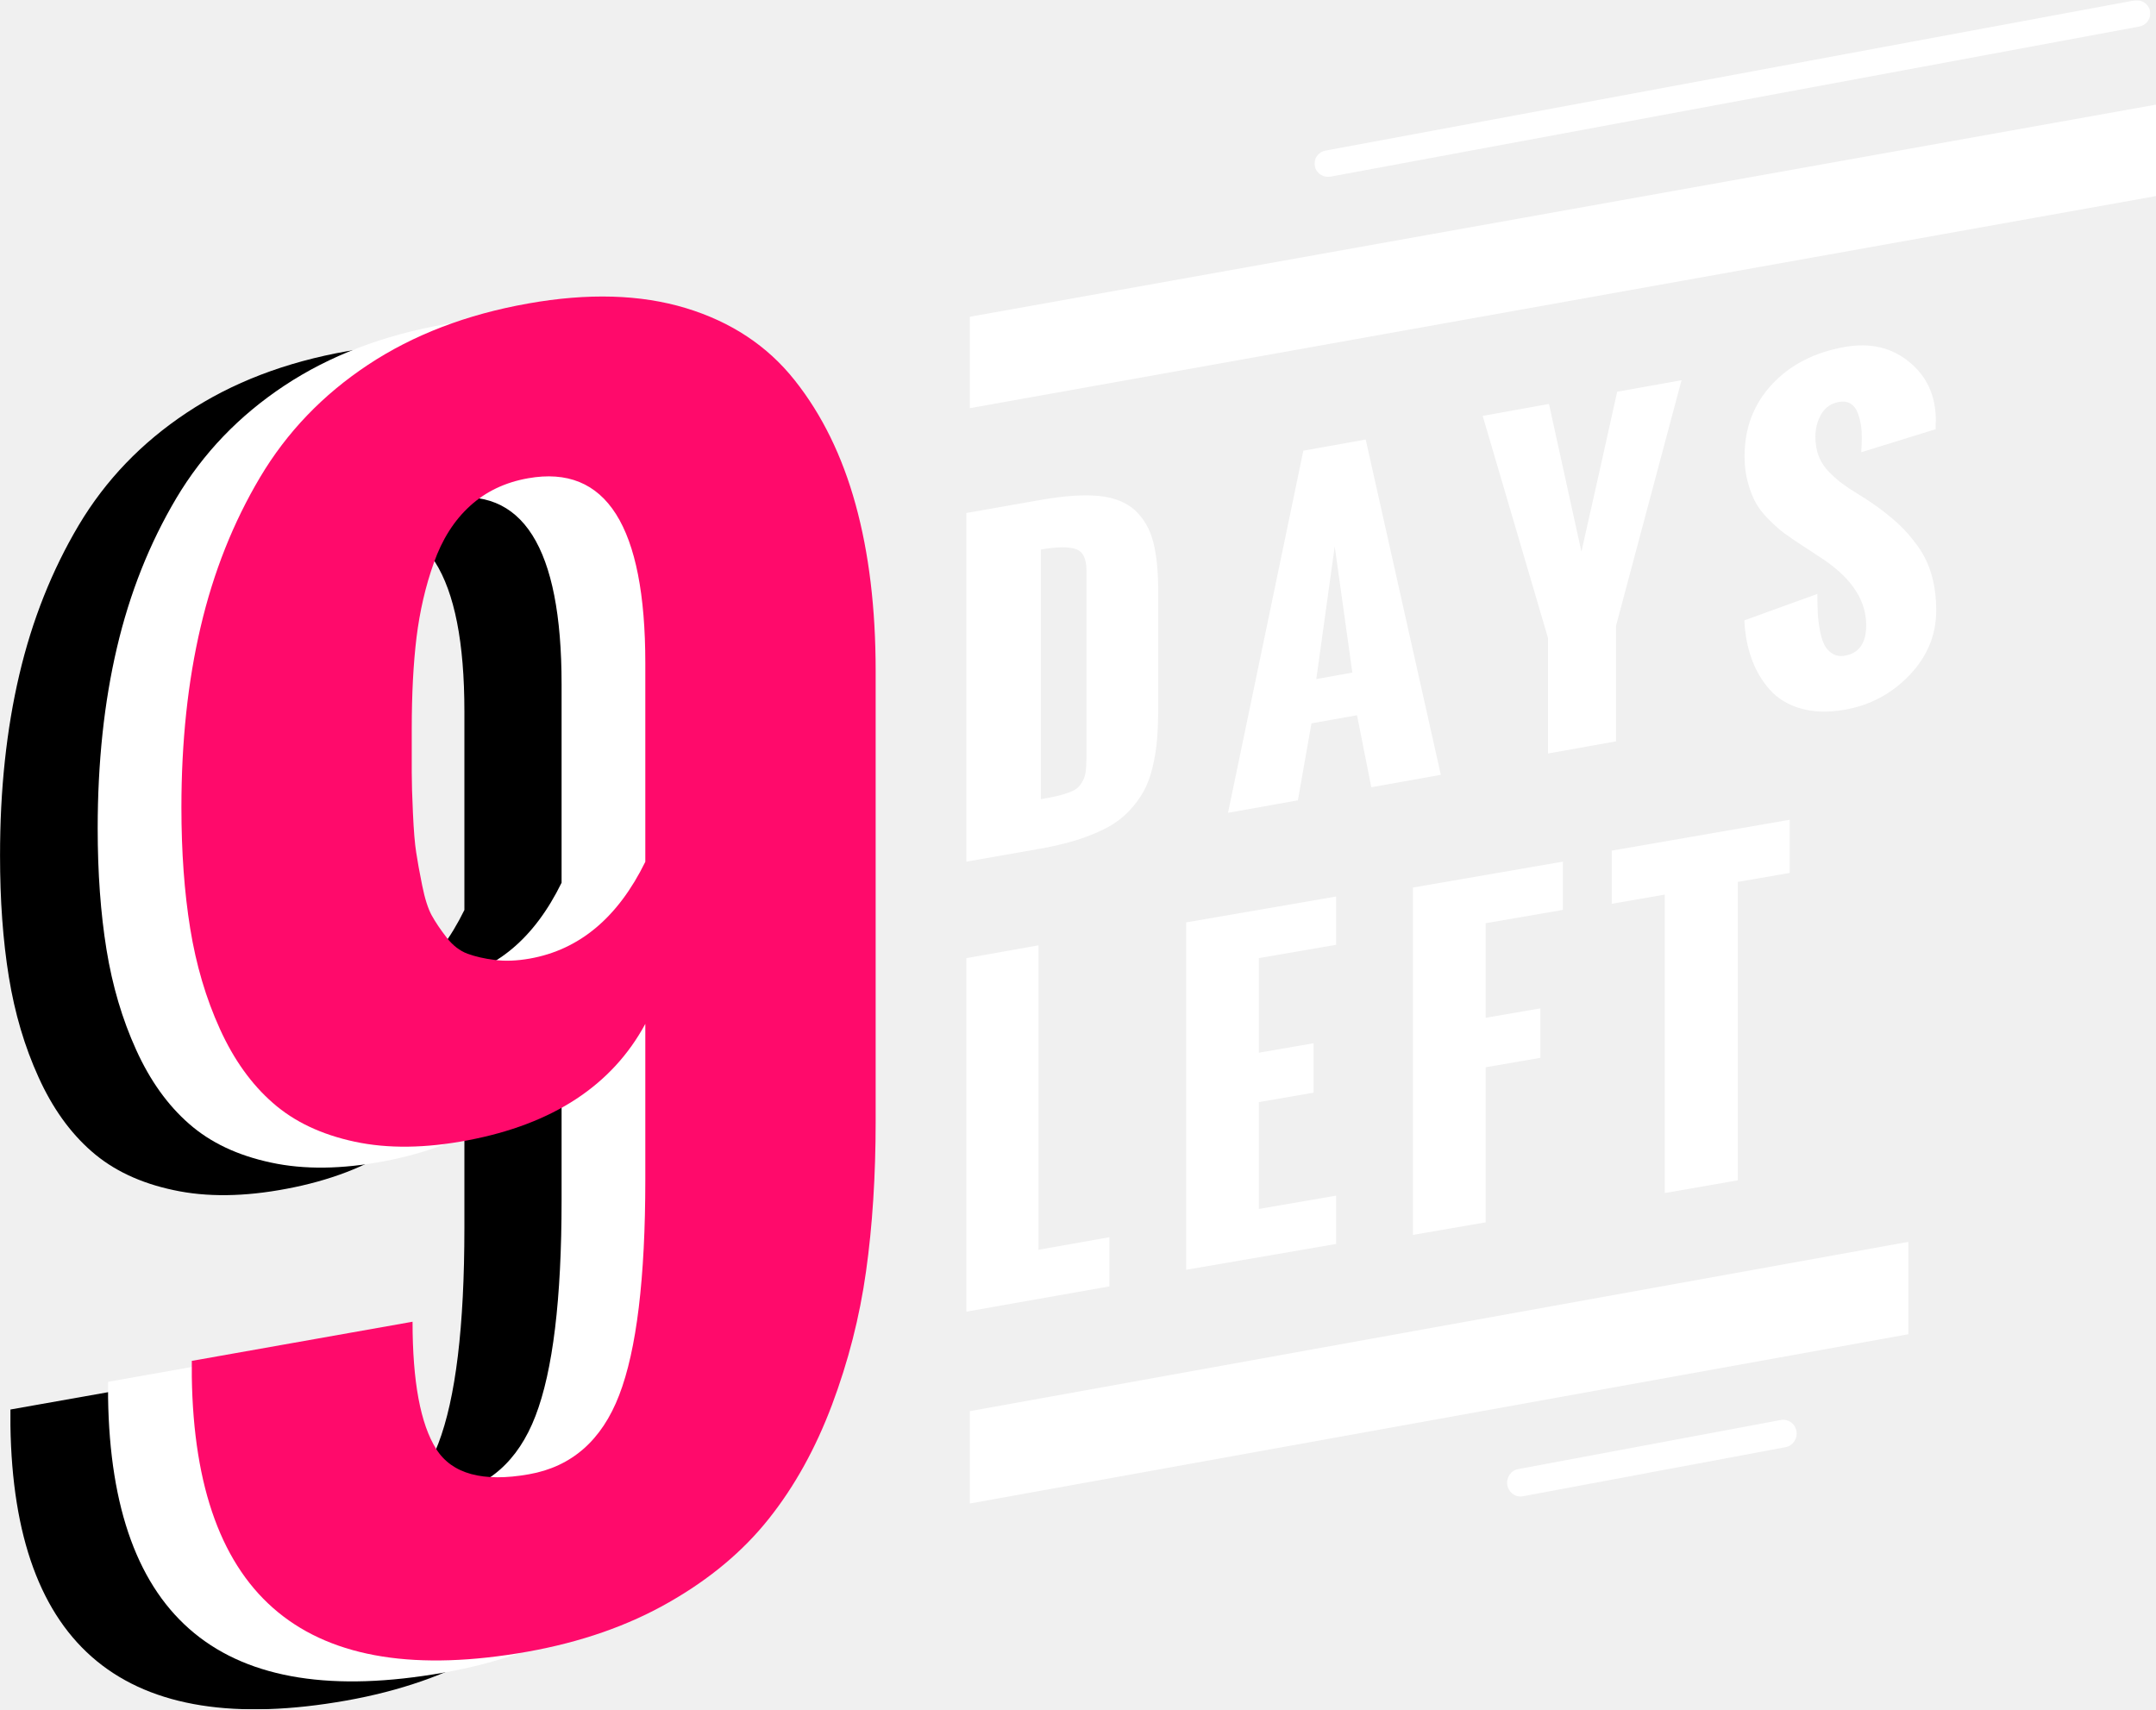
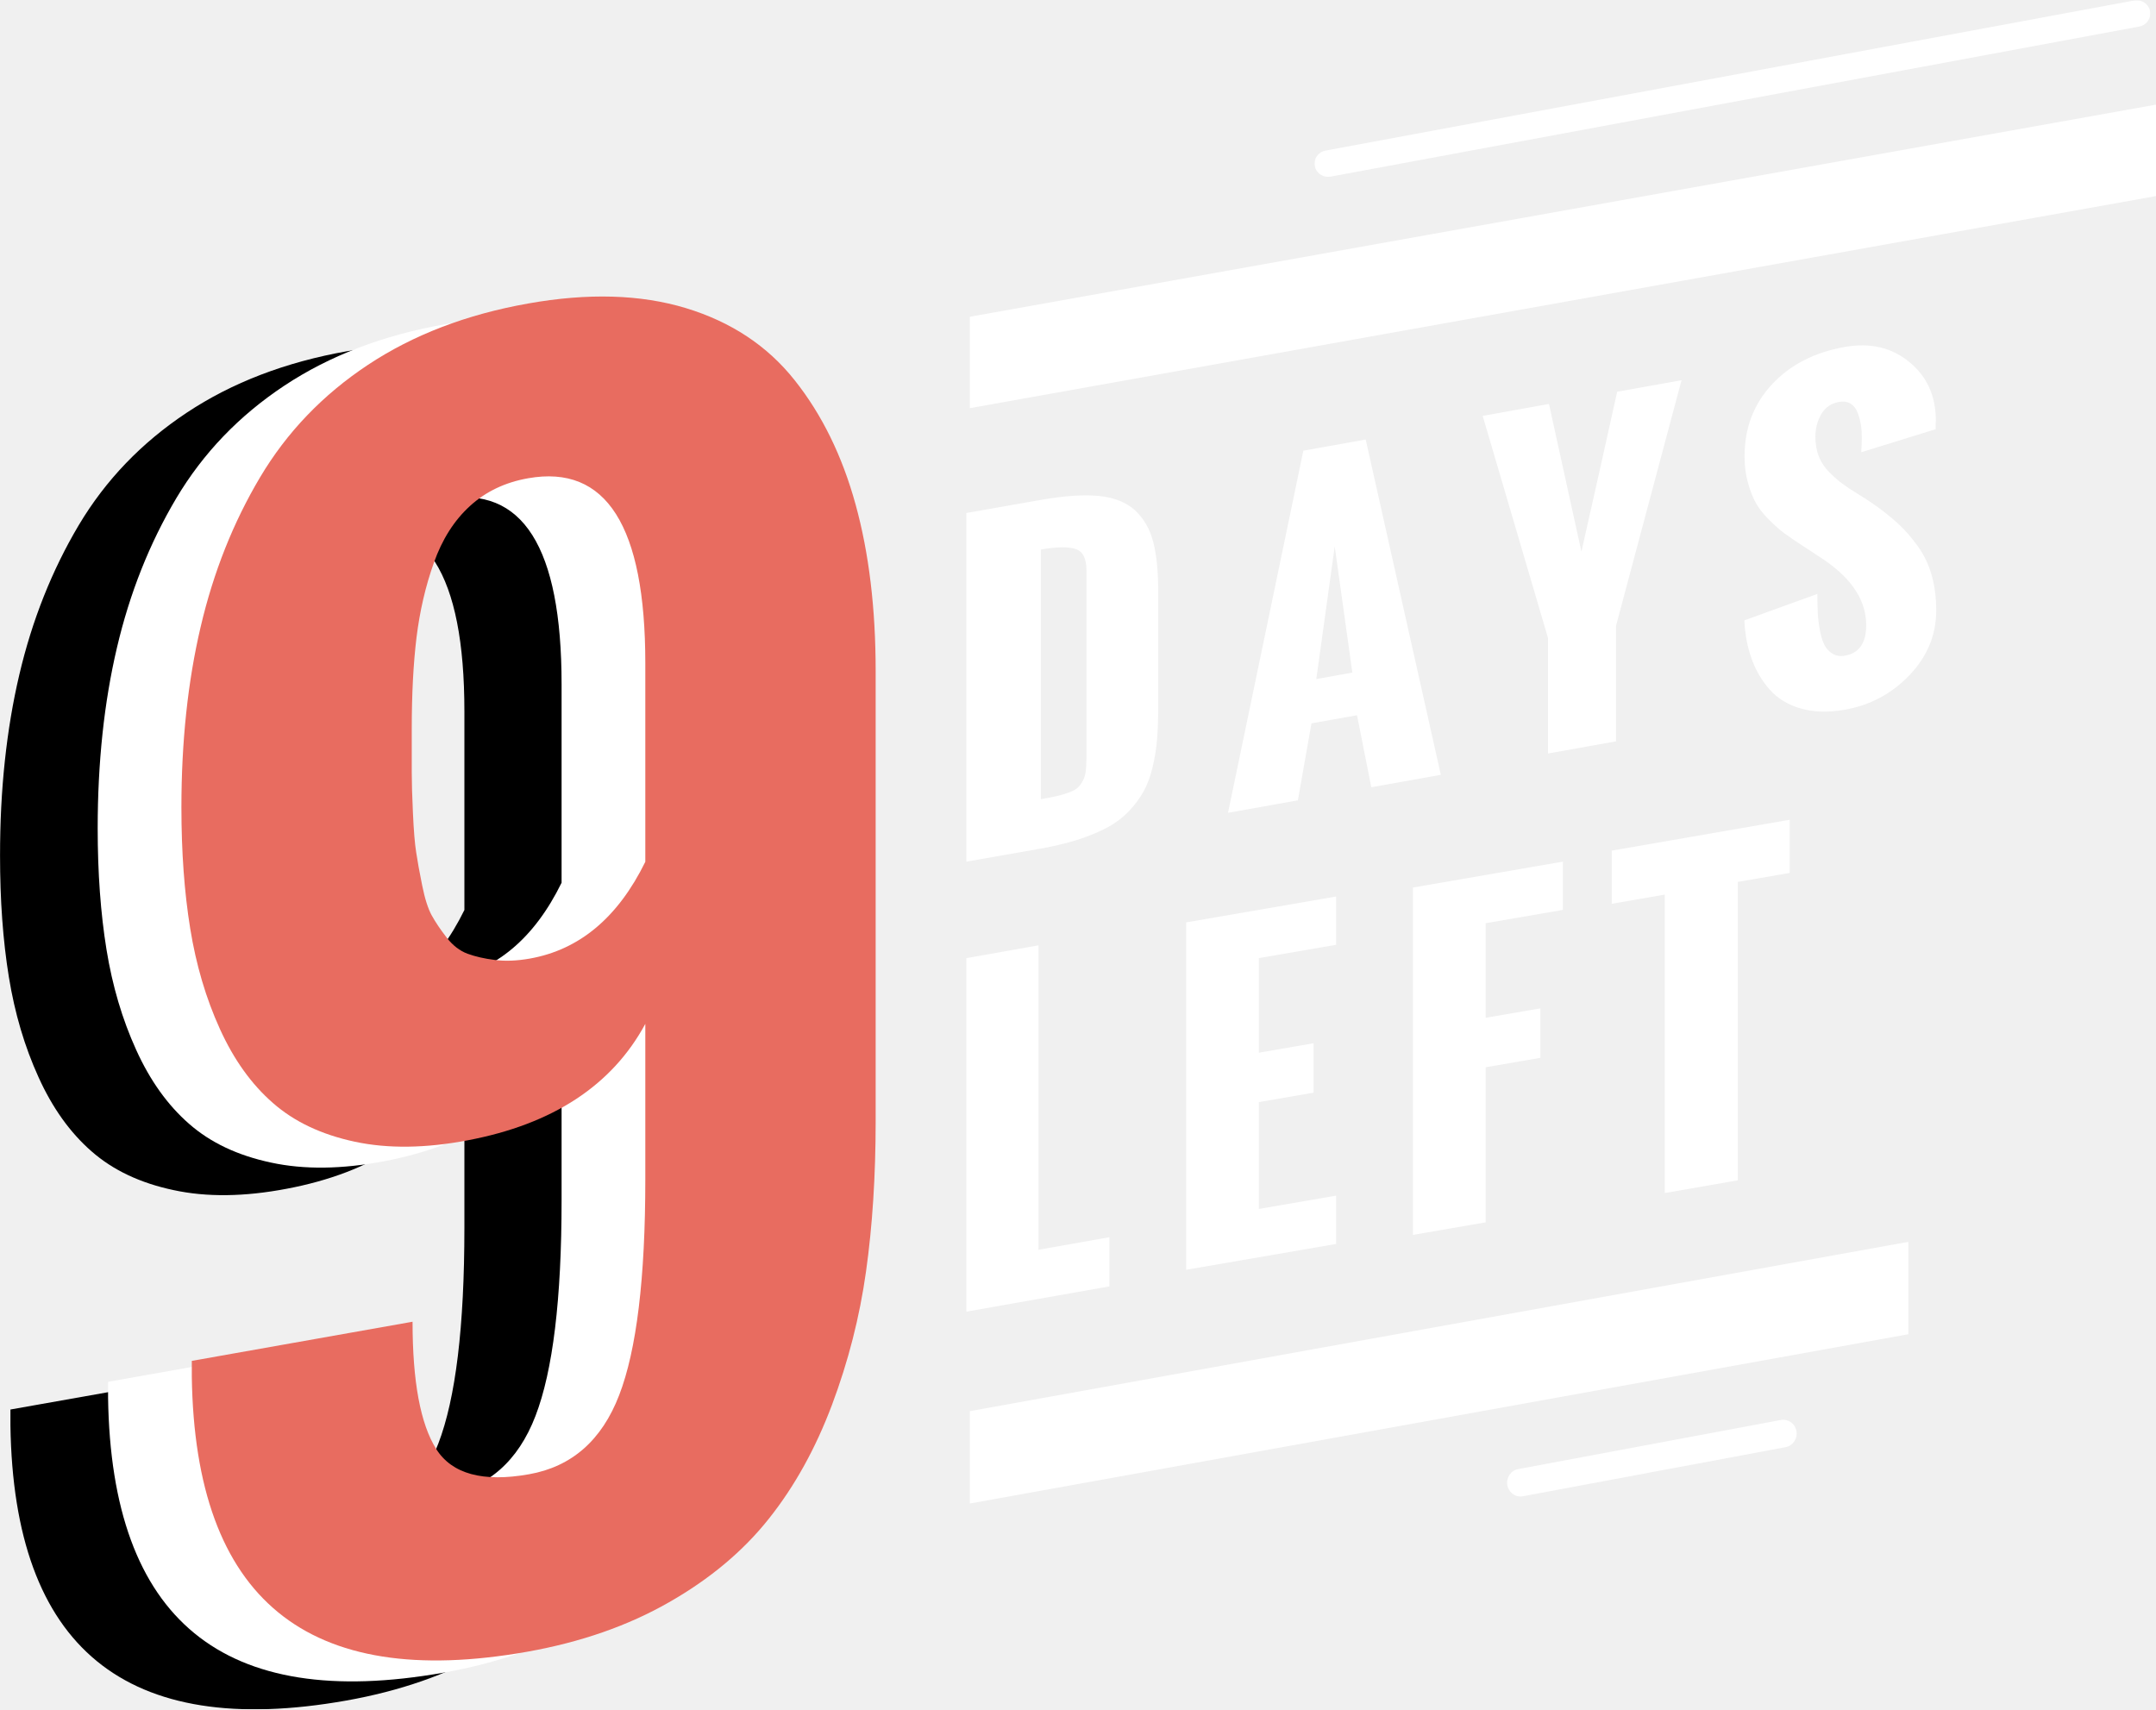
<svg xmlns="http://www.w3.org/2000/svg" xmlns:xlink="http://www.w3.org/1999/xlink" width="618px" height="490px" viewBox="0 0 618 490" version="1.1">
  <defs>
    <polygon id="path-1" points="0.007 0.691 199.208 0.691 199.208 392 0.007 392" />
    <polygon id="path-3" points="0.8 0.082 240.366 0.082 240.366 50.694 0.8 50.694" />
  </defs>
  <g id="Page-2" stroke="none" stroke-width="1" fill="none" fill-rule="evenodd">
    <g id="Desktop-Copy" transform="translate(-203, -139)">
      <g id="Group-33" transform="translate(203, 139)">
        <g id="Group-3" transform="translate(0, 98)">
          <mask id="mask-2" fill="white">
            <use xlink:href="#path-1" />
          </mask>
          <g id="Clip-2" />
          <path d="M99.949,190.634 C114.228,188.104 125.277,178.848 133.115,162.865 L133.115,105.898 C133.115,66.539 121.901,48.859 99.483,52.819 C92.888,54.002 87.317,56.665 82.792,60.79 C78.267,64.934 74.808,70.385 72.437,77.111 C70.035,83.838 68.399,90.965 67.467,98.493 C66.556,106.032 66.1,114.733 66.1,124.616 L66.1,137.267 C66.1,140.064 66.204,143.962 66.442,148.929 C66.67,153.907 66.97,157.661 67.374,160.16 C67.747,162.68 68.316,165.858 69.093,169.663 C69.859,173.489 70.781,176.348 71.857,178.292 C72.934,180.236 74.343,182.314 76.113,184.587 C77.873,186.87 79.882,188.402 82.098,189.235 C84.324,190.058 86.934,190.665 89.926,191.035 C92.929,191.426 96.263,191.272 99.949,190.634 M99.266,389.488 C36,400.699 3.921,374.421 2.989,310.615 L2.989,306.059 L66.328,294.828 C66.328,311.993 68.596,324.15 73.121,331.329 C77.646,338.507 86.519,340.934 99.722,338.59 C112.002,336.419 120.638,328.829 125.618,315.881 C130.619,302.902 133.115,282.291 133.115,254.039 L133.115,209.352 C123.589,227.011 106.628,238.149 82.212,242.767 C70.076,245.081 59.256,245.225 49.74,243.158 C40.214,241.142 32.396,237.45 26.256,232.061 C20.105,226.702 15.042,219.626 11.056,210.823 C7.059,202.05 4.222,192.454 2.534,182.036 C0.846,171.607 0.007,160.027 0.007,147.263 C0.007,128.432 1.84,111.154 5.526,95.459 C9.202,79.765 14.897,65.479 22.57,52.552 C30.253,39.655 40.566,28.897 53.551,20.289 C66.514,11.68 81.829,5.808 99.483,2.681 C116.672,-0.363 131.769,0.089 144.743,4.008 C157.707,7.947 168.124,14.827 175.952,24.69 C183.79,34.543 189.609,46.432 193.441,60.317 C197.282,74.242 199.208,90.142 199.208,108.089 L199.208,237.296 C199.208,252.949 198.286,267.327 196.443,280.409 C194.611,293.512 191.339,306.285 186.658,318.719 C181.968,331.185 175.952,342.055 168.579,351.322 C161.207,360.619 151.65,368.611 139.897,375.326 C128.176,382.053 114.611,386.763 99.266,389.488" id="Fill-1" fill="#000000" mask="url(#mask-2)" />
        </g>
        <path d="M127.841,280.797 C142.106,278.269 153.143,269.02 160.974,253.05 L160.974,196.118 C160.974,156.8 149.771,139.124 127.376,143.091 C120.787,144.262 115.222,146.913 110.701,151.055 C106.181,155.186 102.726,160.643 100.357,167.343 C97.957,174.064 96.323,181.206 95.392,188.729 C94.482,196.241 94.026,204.956 94.026,214.821 L94.026,227.462 C94.026,230.267 94.13,234.162 94.368,239.125 C94.595,244.099 94.895,247.84 95.299,250.348 C95.671,252.855 96.24,256.02 97.016,259.833 C97.781,263.645 98.702,266.502 99.778,268.445 C100.854,270.397 102.26,272.483 104.029,274.754 C105.788,277.036 107.794,278.567 110.008,279.389 C112.232,280.211 114.839,280.807 117.828,281.188 C120.828,281.578 124.159,281.434 127.841,280.797 M127.159,479.485 C63.956,490.697 31.91,464.42 30.979,400.664 L30.979,396.121 L94.254,384.899 C94.254,402.041 96.519,414.198 101.04,421.381 C105.56,428.534 114.425,430.969 127.614,428.626 C139.882,426.448 148.509,418.874 153.484,405.925 C158.481,392.977 160.974,372.382 160.974,344.142 L160.974,299.501 C151.457,317.125 134.513,328.255 110.122,332.879 C97.999,335.191 87.189,335.325 77.683,333.27 C68.166,331.245 60.356,327.566 54.222,322.181 C48.078,316.827 43.02,309.757 39.037,300.97 C35.044,292.194 32.21,282.606 30.524,272.196 C28.838,261.785 28,250.193 28,237.461 C28,218.634 29.831,201.369 33.513,185.697 C37.186,170.005 42.875,155.731 50.54,142.813 C58.215,129.916 68.518,119.167 81.489,110.565 C94.44,101.984 109.739,96.116 127.376,92.992 C144.547,89.95 159.629,90.392 172.59,94.318 C185.541,98.233 195.947,105.118 203.767,114.963 C211.598,124.819 217.411,136.688 221.238,150.582 C225.076,164.476 227,180.384 227,198.296 L227,327.422 C227,343.063 226.079,357.409 224.238,370.502 C222.407,383.574 219.138,396.337 214.463,408.782 C209.777,421.217 203.767,432.089 196.402,441.349 C189.037,450.628 179.489,458.634 167.749,465.345 C156.039,472.045 142.489,476.772 127.159,479.485" id="Fill-4" fill="#FFFFFF" />
-         <path d="M151.841,274.795 C166.106,272.267 177.143,263.008 184.974,247.049 L184.974,190.118 C184.974,150.811 173.771,133.125 151.376,137.102 C144.787,138.263 139.222,140.925 134.701,145.066 C130.181,149.187 126.726,154.634 124.357,161.354 C121.957,168.075 120.323,175.217 119.392,182.719 C118.482,190.252 118.026,198.945 118.026,208.831 L118.026,221.461 C118.026,224.256 118.13,228.151 118.368,233.135 C118.595,238.088 118.895,241.839 119.299,244.357 C119.671,246.854 120.24,250.019 121.016,253.831 C121.781,257.644 122.702,260.511 123.778,262.464 C124.854,264.396 126.26,266.492 128.029,268.763 C129.788,271.034 131.794,272.576 134.008,273.398 C136.232,274.21 138.839,274.816 141.828,275.186 C144.828,275.576 148.159,275.443 151.841,274.795 M151.159,473.489 C87.956,484.69 55.91,458.414 54.979,394.659 L54.979,390.117 L118.254,378.895 C118.254,396.057 120.519,408.214 125.04,415.386 C129.56,422.539 138.425,424.964 151.614,422.621 C163.882,420.463 172.509,412.869 177.484,399.931 C182.481,386.983 184.974,366.389 184.974,338.139 L184.974,293.509 C175.457,311.122 158.513,322.252 134.122,326.876 C121.999,329.188 111.189,329.322 101.683,327.287 C92.166,325.252 84.356,321.573 78.222,316.178 C72.078,310.824 67.02,303.754 63.037,294.978 C59.044,286.202 56.21,276.614 54.524,266.194 C52.838,255.794 52,244.203 52,231.46 C52,212.633 53.831,195.379 57.513,179.708 C61.186,164.006 66.875,149.732 74.54,136.835 C82.215,123.917 92.518,113.168 105.489,104.577 C118.44,95.997 133.739,90.129 151.376,87.005 C168.547,83.942 183.629,84.394 196.59,88.32 C209.541,92.256 219.947,99.121 227.767,108.976 C235.598,118.82 241.411,130.69 245.238,144.583 C249.076,158.487 251,174.385 251,192.307 L251,321.43 C251,337.07 250.079,351.416 248.238,364.498 C246.407,377.58 243.138,390.333 238.463,402.777 C233.777,415.212 227.767,426.084 220.402,435.343 C213.037,444.633 203.489,452.638 191.749,459.328 C180.039,466.039 166.489,470.756 151.159,473.489" id="Fill-6" fill="#FF0A6B" />
+         <path d="M151.841,274.795 C166.106,272.267 177.143,263.008 184.974,247.049 L184.974,190.118 C184.974,150.811 173.771,133.125 151.376,137.102 C144.787,138.263 139.222,140.925 134.701,145.066 C130.181,149.187 126.726,154.634 124.357,161.354 C121.957,168.075 120.323,175.217 119.392,182.719 C118.482,190.252 118.026,198.945 118.026,208.831 L118.026,221.461 C118.026,224.256 118.13,228.151 118.368,233.135 C118.595,238.088 118.895,241.839 119.299,244.357 C119.671,246.854 120.24,250.019 121.016,253.831 C121.781,257.644 122.702,260.511 123.778,262.464 C124.854,264.396 126.26,266.492 128.029,268.763 C129.788,271.034 131.794,272.576 134.008,273.398 C136.232,274.21 138.839,274.816 141.828,275.186 C144.828,275.576 148.159,275.443 151.841,274.795 M151.159,473.489 C87.956,484.69 55.91,458.414 54.979,394.659 L54.979,390.117 L118.254,378.895 C118.254,396.057 120.519,408.214 125.04,415.386 C129.56,422.539 138.425,424.964 151.614,422.621 C163.882,420.463 172.509,412.869 177.484,399.931 C182.481,386.983 184.974,366.389 184.974,338.139 L184.974,293.509 C175.457,311.122 158.513,322.252 134.122,326.876 C121.999,329.188 111.189,329.322 101.683,327.287 C92.166,325.252 84.356,321.573 78.222,316.178 C72.078,310.824 67.02,303.754 63.037,294.978 C59.044,286.202 56.21,276.614 54.524,266.194 C52.838,255.794 52,244.203 52,231.46 C52,212.633 53.831,195.379 57.513,179.708 C61.186,164.006 66.875,149.732 74.54,136.835 C82.215,123.917 92.518,113.168 105.489,104.577 C118.44,95.997 133.739,90.129 151.376,87.005 C168.547,83.942 183.629,84.394 196.59,88.32 C209.541,92.256 219.947,99.121 227.767,108.976 C235.598,118.82 241.411,130.69 245.238,144.583 C249.076,158.487 251,174.385 251,192.307 L251,321.43 C251,337.07 250.079,351.416 248.238,364.498 C246.407,377.58 243.138,390.333 238.463,402.777 C233.777,415.212 227.767,426.084 220.402,435.343 C213.037,444.633 203.489,452.638 191.749,459.328 C180.039,466.039 166.489,470.756 151.159,473.489" id="Fill-6" fill="#E86C60" />
        <path d="M298.359,229.092 C300.314,228.755 301.874,228.458 302.997,228.193 C304.131,227.937 305.264,227.6 306.387,227.181 C307.521,226.752 308.353,226.323 308.883,225.853 C309.403,225.353 309.892,224.699 310.349,223.892 C310.797,223.075 311.098,222.135 311.223,221.082 C311.358,220.04 311.42,218.763 311.42,217.251 L311.42,163.434 C311.42,160.135 310.433,158.132 308.436,157.428 C306.429,156.682 303.07,156.723 298.359,157.519 L298.359,229.092 Z M277,247 L277,147.058 L298.255,143.319 C305.046,142.124 310.62,141.736 315.008,142.175 C319.407,142.625 322.839,143.994 325.355,146.302 C327.861,148.632 329.598,151.645 330.555,155.313 C331.522,159.011 332,163.812 332,169.778 L332,202.53 C332,206.096 331.886,209.212 331.667,211.888 C331.438,214.595 331.022,217.251 330.388,219.897 C329.775,222.553 328.912,224.842 327.84,226.783 C326.769,228.744 325.386,230.614 323.691,232.432 C321.996,234.24 319.948,235.803 317.566,237.121 C315.164,238.408 312.367,239.594 309.133,240.656 C305.919,241.678 302.207,242.577 298.027,243.312 L277,247 Z" id="Fill-8" fill="#FFFFFF" />
        <path d="M377.309,194.667 L387.64,192.807 L382.587,156.63 L377.309,194.667 Z M352,233 L373.592,129.198 L391.469,126 L413,222.109 L393.072,225.675 L388.978,205.027 L375.92,207.356 L372.03,229.424 L352,233 Z" id="Fill-10" fill="#FFFFFF" />
        <path d="M443.725,216 L443.725,182.899 L425,119.225 L444,115.796 L453.301,158.14 C454.453,153.124 456.174,145.458 458.456,135.213 C460.749,124.947 462.45,117.311 463.55,112.296 L482,109 L463.224,179.409 L463.224,212.51 L443.725,216 Z" id="Fill-12" fill="#FFFFFF" />
        <path d="M500,177.842 L520.934,170.257 C520.934,172.278 520.976,174.054 521.049,175.616 C521.122,177.158 521.31,178.812 521.643,180.578 C521.956,182.344 522.394,183.763 522.947,184.855 C523.489,185.927 524.261,186.774 525.263,187.377 C526.274,188 527.453,188.194 528.819,187.959 C532.887,187.244 534.932,184.345 534.932,179.24 C534.932,172.227 530.916,165.979 522.853,160.487 L516.449,156.281 C514.415,154.964 512.798,153.851 511.578,152.953 C510.357,152.075 508.939,150.819 507.291,149.206 C505.653,147.603 504.37,146.011 503.442,144.418 C502.514,142.826 501.721,140.835 501.064,138.497 C500.396,136.118 500.063,133.546 500.063,130.769 C500.063,122.673 502.691,115.813 507.948,110.157 C513.205,104.532 520.173,100.969 528.872,99.448 C536.079,98.172 542.233,99.622 547.292,103.777 C552.361,107.901 554.896,113.526 554.896,120.632 L554.833,121.367 L554.833,123.041 L533.513,129.636 C533.513,129.227 533.544,128.584 533.607,127.717 C533.659,126.839 533.68,126.124 533.68,125.562 C533.68,124.235 533.597,122.969 533.409,121.785 C533.221,120.591 532.898,119.427 532.47,118.284 C532.032,117.14 531.364,116.293 530.457,115.721 C529.55,115.149 528.454,115.007 527.161,115.221 C524.908,115.609 523.197,116.773 522.06,118.712 C520.934,120.662 520.36,122.806 520.36,125.175 C520.36,127.237 520.684,129.136 521.351,130.84 C522.008,132.535 523.02,134.036 524.366,135.383 C525.711,136.71 526.942,137.813 528.068,138.63 C529.205,139.477 530.718,140.488 532.616,141.652 C534.504,142.815 535.85,143.683 536.642,144.245 C539.542,146.246 541.993,148.195 544.006,150.043 C546.009,151.891 547.897,154.035 549.68,156.516 C551.464,158.986 552.799,161.732 553.675,164.815 C554.562,167.868 555,171.257 555,174.994 C555,181.997 552.455,188.173 547.354,193.523 C542.254,198.862 536.058,202.18 528.757,203.456 C524.032,204.283 519.828,204.17 516.167,203.098 C512.496,202.037 509.544,200.24 507.291,197.708 C505.048,195.176 503.306,192.246 502.107,188.898 C500.897,185.57 500.198,181.884 500,177.842" id="Fill-14" fill="#FFFFFF" />
        <polygon id="Fill-16" fill="#FFFFFF" points="277 376 277 274.667 297.678 271 297.678 358.267 318 354.673 318 368.76" />
        <polygon id="Fill-18" fill="#FFFFFF" points="340 364 340 264.42 383 257 383 270.832 360.847 274.648 360.847 301.772 376.532 299.065 376.532 313.223 360.847 315.93 360.847 346.565 383 342.749 383 356.591" />
        <polygon id="Fill-20" fill="#FFFFFF" points="405 354 405 254.43 448 247 448 260.832 425.852 264.648 425.852 291.772 441.531 289.065 441.531 303.243 425.852 305.94 425.852 350.397" />
        <polygon id="Fill-22" fill="#FFFFFF" points="477.188 342 477.188 256.445 462 259.082 462 243.848 513 235 513 250.234 498.119 252.809 498.119 338.354" />
        <polygon id="Fill-24" fill="#FFFFFF" points="618 56.203 278 117 278 90.807 618 30" />
        <polygon id="Fill-26" fill="#FFFFFF" points="547 382.477 278 431 278 404.533 547 356" />
        <g id="Group-30" transform="translate(376, 0)">
          <mask id="mask-4" fill="white">
            <use xlink:href="#path-3" />
          </mask>
          <g id="Clip-29" />
          <path d="M4.634,50.694 C2.823,50.694 1.217,49.419 0.867,47.593 C0.476,45.543 1.845,43.554 3.934,43.177 L235.822,0.122 C237.932,-0.173 239.888,1.112 240.299,3.172 C240.691,5.222 239.311,7.211 237.232,7.599 L5.334,50.643 C5.098,50.684 4.861,50.694 4.634,50.694" id="Fill-28" fill="#FFFFFF" mask="url(#mask-4)" />
        </g>
        <path d="M435.836,429 C434.011,429 432.393,427.651 432.063,425.738 C431.682,423.602 433.063,421.531 435.156,421.148 L510.474,407.059 C512.566,406.687 514.566,408.101 514.937,410.236 C515.318,412.404 513.927,414.454 511.845,414.847 L436.516,428.926 C436.289,428.968 436.052,429 435.836,429" id="Fill-31" fill="#FFFFFF" />
      </g>
    </g>
  </g>
</svg>
